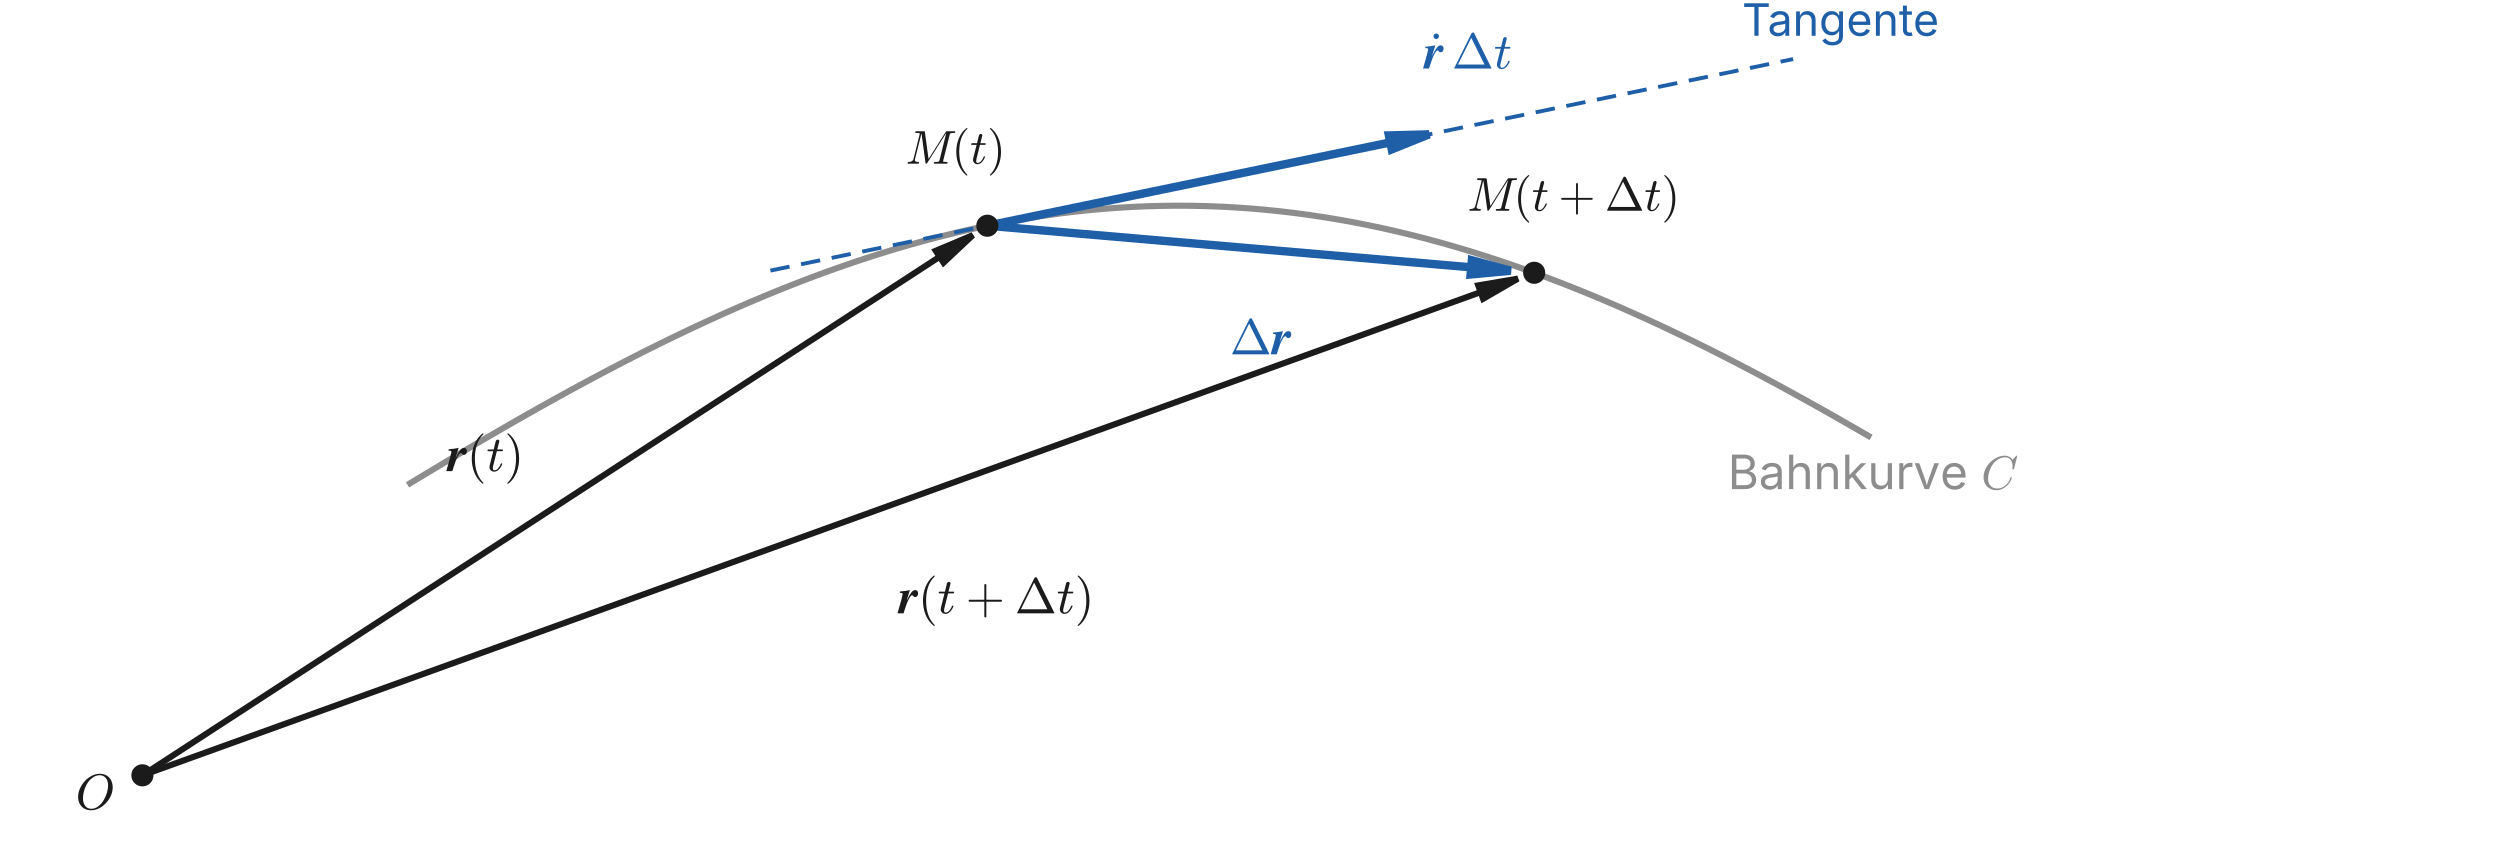
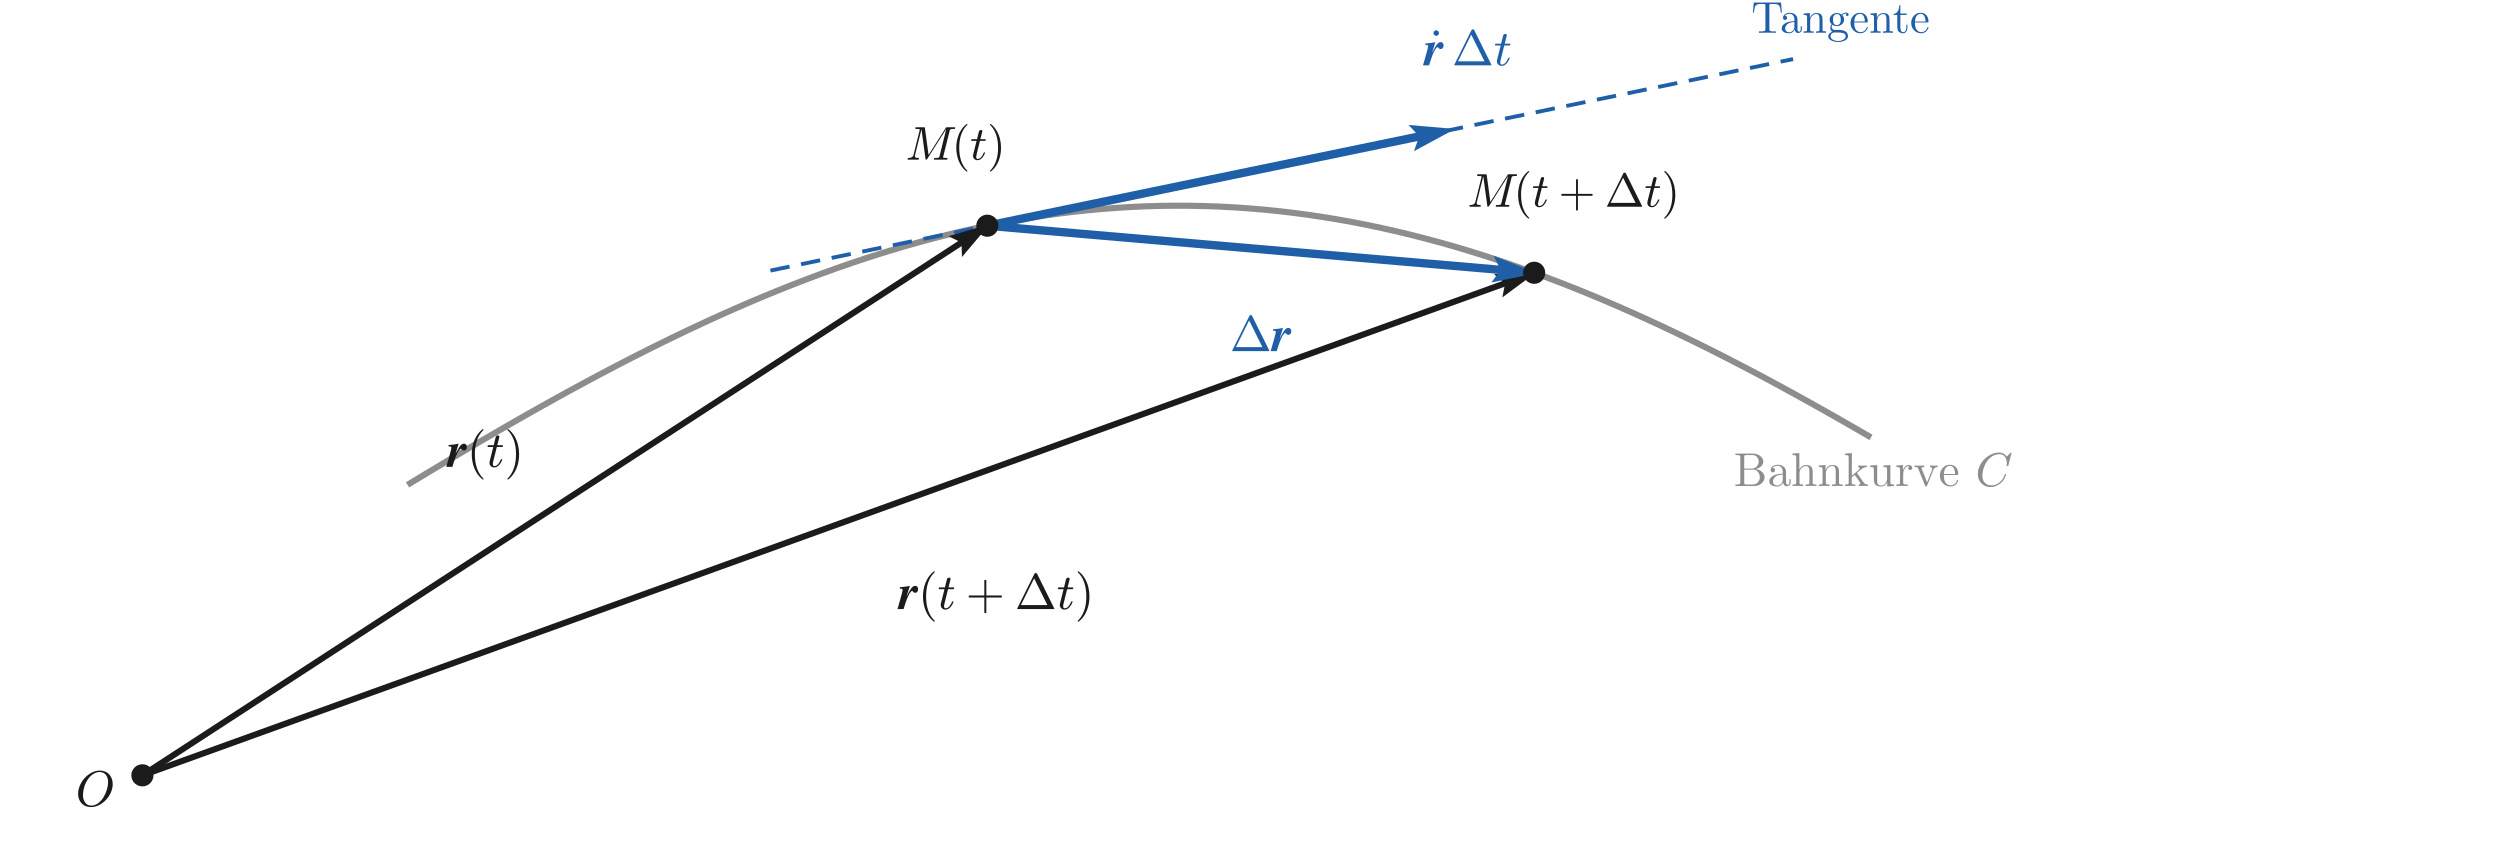
<svg xmlns="http://www.w3.org/2000/svg" xmlns:xlink="http://www.w3.org/1999/xlink" width="447.874pt" height="153.071pt" viewBox="0 0 447.874 153.071" version="1.1">
  <defs>
    <style type="text/css">*{stroke-linejoin: round; stroke-linecap: butt}</style>
  </defs>
  <g id="figure_1">
    <g id="patch_1">
      <path d="M 0 153.071  L 447.874 153.071  L 447.874 0  L 0 0  L 0 153.071  z " style="fill: none" />
    </g>
    <g id="axes_1">
      <g id="line2d_1">
-         <path d="M 73.474 86.579  L 76.113 84.984  L 78.752 83.4  L 81.39 81.826  L 84.029 80.264  L 86.668 78.715  L 89.307 77.18  L 91.946 75.661  L 94.584 74.157  L 97.223 72.671  L 99.862 71.202  L 102.501 69.753  L 105.14 68.325  L 107.778 66.917  L 110.417 65.531  L 113.056 64.169  L 115.695 62.83  L 118.334 61.517  L 120.972 60.229  L 123.611 58.968  L 126.25 57.735  L 128.889 56.53  L 131.528 55.355  L 134.166 54.209  L 136.805 53.094  L 139.444 52.011  L 142.083 50.96  L 144.722 49.943  L 147.36 48.959  L 149.999 48.009  L 152.638 47.095  L 155.277 46.216  L 157.916 45.374  L 160.554 44.568  L 163.193 43.8  L 165.832 43.07  L 168.471 42.379  L 171.11 41.726  L 173.748 41.113  L 176.387 40.54  L 179.026 40.007  L 181.665 39.514  L 184.304 39.063  L 186.942 38.652  L 189.581 38.283  L 192.22 37.956  L 194.859 37.671  L 197.497 37.428  L 200.136 37.228  L 202.775 37.07  L 205.414 36.954  L 208.053 36.881  L 210.691 36.851  L 213.33 36.864  L 215.969 36.919  L 218.608 37.017  L 221.247 37.158  L 223.885 37.341  L 226.524 37.567  L 229.163 37.835  L 231.802 38.145  L 234.441 38.497  L 237.079 38.89  L 239.718 39.325  L 242.357 39.801  L 244.996 40.318  L 247.635 40.874  L 250.273 41.471  L 252.912 42.108  L 255.551 42.784  L 258.19 43.498  L 260.829 44.251  L 263.467 45.041  L 266.106 45.868  L 268.745 46.732  L 271.384 47.632  L 274.023 48.567  L 276.661 49.537  L 279.3 50.541  L 281.939 51.578  L 284.578 52.648  L 287.217 53.75  L 289.855 54.883  L 292.494 56.047  L 295.133 57.24  L 297.772 58.462  L 300.411 59.712  L 303.049 60.988  L 305.688 62.291  L 308.327 63.62  L 310.966 64.973  L 313.605 66.349  L 316.243 67.747  L 318.882 69.168  L 321.521 70.609  L 324.16 72.069  L 326.799 73.548  L 329.437 75.045  L 332.076 76.558  L 334.715 78.087  " clip-path="url(#p96044485f3)" style="fill: none; stroke: #8d8d8d; stroke-width: 1.1; stroke-linecap: square" />
+         <path d="M 73.474 86.579  L 76.113 84.984  L 78.752 83.4  L 81.39 81.826  L 84.029 80.264  L 86.668 78.715  L 89.307 77.18  L 91.946 75.661  L 94.584 74.157  L 97.223 72.671  L 99.862 71.202  L 102.501 69.753  L 105.14 68.325  L 107.778 66.917  L 110.417 65.531  L 113.056 64.169  L 115.695 62.83  L 118.334 61.517  L 120.972 60.229  L 123.611 58.968  L 126.25 57.735  L 128.889 56.53  L 131.528 55.355  L 134.166 54.209  L 136.805 53.094  L 139.444 52.011  L 142.083 50.96  L 144.722 49.943  L 147.36 48.959  L 149.999 48.009  L 152.638 47.095  L 155.277 46.216  L 157.916 45.374  L 160.554 44.568  L 163.193 43.8  L 165.832 43.07  L 168.471 42.379  L 171.11 41.726  L 173.748 41.113  L 176.387 40.54  L 179.026 40.007  L 181.665 39.514  L 184.304 39.063  L 186.942 38.652  L 189.581 38.283  L 192.22 37.956  L 194.859 37.671  L 197.497 37.428  L 200.136 37.228  L 202.775 37.07  L 205.414 36.954  L 208.053 36.881  L 210.691 36.851  L 213.33 36.864  L 215.969 36.919  L 218.608 37.017  L 221.247 37.158  L 223.885 37.341  L 226.524 37.567  L 229.163 37.835  L 231.802 38.145  L 234.441 38.497  L 237.079 38.89  L 239.718 39.325  L 242.357 39.801  L 244.996 40.318  L 247.635 40.874  L 250.273 41.471  L 252.912 42.108  L 255.551 42.784  L 258.19 43.498  L 260.829 44.251  L 263.467 45.041  L 266.106 45.868  L 268.745 46.732  L 271.384 47.632  L 274.023 48.567  L 276.661 49.537  L 279.3 50.541  L 281.939 51.578  L 284.578 52.648  L 287.217 53.75  L 289.855 54.883  L 292.494 56.047  L 295.133 57.24  L 297.772 58.462  L 300.411 59.712  L 303.049 60.988  L 305.688 62.291  L 308.327 63.62  L 310.966 64.973  L 313.605 66.349  L 316.243 67.747  L 318.882 69.168  L 321.521 70.609  L 324.16 72.069  L 326.799 73.548  L 329.437 75.045  L 332.076 76.558  L 334.715 78.087  " clip-path="url(#pd1ea31a5ab)" style="fill: none; stroke: #8d8d8d; stroke-width: 1.1; stroke-linecap: square" />
      </g>
      <g id="line2d_2">
-         <path d="M 138.019 48.474  L 321.229 10.585  " clip-path="url(#p96044485f3)" style="fill: none; stroke-dasharray: 3.5,2.1; stroke-dashoffset: 0; stroke: #1f5fa8; stroke-width: 0.7" />
+         <path d="M 138.019 48.474  L 321.229 10.585  " clip-path="url(#pd1ea31a5ab)" style="fill: none; stroke-dasharray: 3.5,2.1; stroke-dashoffset: 0; stroke: #1f5fa8; stroke-width: 0.7" />
+       </g>
+       <g id="line2d_3">
+         <path d="M 25.512 138.898  L 172.5 43.287  " clip-path="url(#pd1ea31a5ab)" style="fill: none; stroke: #1b1b1b; stroke-width: 1.1" />
+       </g>
+       <g id="line2d_4">
+         <path d="M 25.512 138.898  L 269.931 50.642  " clip-path="url(#pd1ea31a5ab)" style="fill: none; stroke: #1b1b1b; stroke-width: 1.1" />
+       </g>
+       <g id="line2d_5">
+         <path d="M 176.882 40.437  L 254.552 24.374  " clip-path="url(#pd1ea31a5ab)" style="fill: none; stroke: #1f5fa8; stroke-width: 1.5" />
+       </g>
+       <g id="line2d_6">
+         <path d="M 176.882 40.437  L 269.142 48.376  " clip-path="url(#pd1ea31a5ab)" style="fill: none; stroke: #1f5fa8; stroke-width: 1.5" />
      </g>
      <g id="patch_2">
-         <path d="M 25.512 138.898  Q 101.197 89.667 174.279 42.13  " clip-path="url(#p96044485f3)" style="fill: none; stroke: #1b1b1b; stroke-width: 1.1; stroke-linejoin: miter" />
-         <path d="M 167.643 44.925  L 174.279 42.13  L 169.034 47.063  z " clip-path="url(#p96044485f3)" style="fill: #1b1b1b; stroke: #1b1b1b; stroke-width: 1.1; stroke-linejoin: miter" />
+         <path d="M 176.882 40.437  L 170.336 42.356  L 172.391 43.358  L 172.474 45.643  z " clip-path="url(#pd1ea31a5ab)" style="fill: #1b1b1b; stroke: #1b1b1b; stroke-width: 0.3; stroke-linejoin: miter" />
      </g>
      <g id="patch_3">
-         <path d="M 25.512 138.898  Q 150.18 93.882 271.927 49.921  " clip-path="url(#p96044485f3)" style="fill: none; stroke: #1b1b1b; stroke-width: 1.1; stroke-linejoin: miter" />
-         <path d="M 264.828 51.128  L 271.927 49.921  L 265.695 53.527  z " clip-path="url(#p96044485f3)" style="fill: #1b1b1b; stroke: #1b1b1b; stroke-width: 1.1; stroke-linejoin: miter" />
+         <path d="M 274.847 48.866  L 268.036 49.242  L 269.808 50.686  L 269.367 52.929  z " clip-path="url(#pd1ea31a5ab)" style="fill: #1b1b1b; stroke: #1b1b1b; stroke-width: 0.3; stroke-linejoin: miter" />
      </g>
      <g id="patch_4">
-         <path d="M 176.882 40.437  Q 218.52 31.826 256.013 24.072  " clip-path="url(#p96044485f3)" style="fill: none; stroke: #1f5fa8; stroke-width: 1.5; stroke-linejoin: miter" />
-         <path d="M 248.815 24.258  L 256.013 24.072  L 249.332 26.756  z " clip-path="url(#p96044485f3)" style="fill: #1f5fa8; stroke: #1f5fa8; stroke-width: 1.5; stroke-linejoin: miter" />
+         <path d="M 260.159 23.214  L 252.715 22.561  L 254.412 24.403  L 253.585 26.767  z " clip-path="url(#pd1ea31a5ab)" style="fill: #1f5fa8; stroke: #1f5fa8; stroke-width: 0.3; stroke-linejoin: miter" />
      </g>
      <g id="patch_5">
-         <path d="M 176.882 40.437  Q 225.865 44.652 270.629 48.504  " clip-path="url(#p96044485f3)" style="fill: none; stroke: #1f5fa8; stroke-width: 1.5; stroke-linejoin: miter" />
-         <path d="M 263.678 46.625  L 270.629 48.504  L 263.459 49.167  z " clip-path="url(#p96044485f3)" style="fill: #1f5fa8; stroke: #1f5fa8; stroke-width: 1.5; stroke-linejoin: miter" />
+         <path d="M 274.847 48.866  L 267.9 46.114  L 269 48.363  L 267.532 50.392  z " clip-path="url(#pd1ea31a5ab)" style="fill: #1f5fa8; stroke: #1f5fa8; stroke-width: 0.3; stroke-linejoin: miter" />
      </g>
      <g id="patch_6">
-         <path d="M 25.512 140.882  C 26.038 140.882 26.543 140.673 26.915 140.301  C 27.287 139.929 27.496 139.424 27.496 138.898  C 27.496 138.371 27.287 137.867 26.915 137.495  C 26.543 137.122 26.038 136.913 25.512 136.913  C 24.986 136.913 24.481 137.122 24.109 137.495  C 23.737 137.867 23.528 138.371 23.528 138.898  C 23.528 139.424 23.737 139.929 24.109 140.301  C 24.481 140.673 24.986 140.882 25.512 140.882  z " clip-path="url(#p96044485f3)" style="fill: #1b1b1b" />
+         <path d="M 25.512 140.882  C 26.038 140.882 26.543 140.673 26.915 140.301  C 27.287 139.929 27.496 139.424 27.496 138.898  C 27.496 138.371 27.287 137.867 26.915 137.495  C 26.543 137.122 26.038 136.913 25.512 136.913  C 24.986 136.913 24.481 137.122 24.109 137.495  C 23.737 137.867 23.528 138.371 23.528 138.898  C 23.528 139.424 23.737 139.929 24.109 140.301  C 24.481 140.673 24.986 140.882 25.512 140.882  z " clip-path="url(#pd1ea31a5ab)" style="fill: #1b1b1b" />
      </g>
      <g id="patch_7">
-         <path d="M 176.882 42.421  C 177.408 42.421 177.913 42.212 178.285 41.84  C 178.657 41.468 178.866 40.963 178.866 40.437  C 178.866 39.911 178.657 39.406 178.285 39.034  C 177.913 38.662 177.408 38.453 176.882 38.453  C 176.356 38.453 175.851 38.662 175.479 39.034  C 175.107 39.406 174.898 39.911 174.898 40.437  C 174.898 40.963 175.107 41.468 175.479 41.84  C 175.851 42.212 176.356 42.421 176.882 42.421  z " clip-path="url(#p96044485f3)" style="fill: #1b1b1b" />
+         <path d="M 176.882 42.421  C 177.408 42.421 177.913 42.212 178.285 41.84  C 178.657 41.468 178.866 40.963 178.866 40.437  C 178.866 39.911 178.657 39.406 178.285 39.034  C 177.913 38.662 177.408 38.453 176.882 38.453  C 176.356 38.453 175.851 38.662 175.479 39.034  C 175.107 39.406 174.898 39.911 174.898 40.437  C 174.898 40.963 175.107 41.468 175.479 41.84  C 175.851 42.212 176.356 42.421 176.882 42.421  z " clip-path="url(#pd1ea31a5ab)" style="fill: #1b1b1b" />
      </g>
      <g id="patch_8">
-         <path d="M 274.847 50.851  C 275.373 50.851 275.878 50.642 276.25 50.27  C 276.622 49.897 276.831 49.393 276.831 48.866  C 276.831 48.34 276.622 47.836 276.25 47.463  C 275.878 47.091 275.373 46.882 274.847 46.882  C 274.321 46.882 273.816 47.091 273.444 47.463  C 273.072 47.836 272.863 48.34 272.863 48.866  C 272.863 49.393 273.072 49.897 273.444 50.27  C 273.816 50.642 274.321 50.851 274.847 50.851  z " clip-path="url(#p96044485f3)" style="fill: #1b1b1b" />
+         <path d="M 274.847 50.851  C 275.373 50.851 275.878 50.642 276.25 50.27  C 276.622 49.897 276.831 49.393 276.831 48.866  C 276.831 48.34 276.622 47.836 276.25 47.463  C 275.878 47.091 275.373 46.882 274.847 46.882  C 274.321 46.882 273.816 47.091 273.444 47.463  C 273.072 47.836 272.863 48.34 272.863 48.866  C 272.863 49.393 273.072 49.897 273.444 50.27  C 273.816 50.642 274.321 50.851 274.847 50.851  z " clip-path="url(#pd1ea31a5ab)" style="fill: #1b1b1b" />
      </g>
      <g id="text_1">
-         <g style="fill: #1b1b1b" transform="translate(13.54287 145.0062) scale(0.09 -0.09)">
+         <g style="fill: #1b1b1b" transform="translate(13.54287 144.4323) scale(0.09 -0.09)">
          <defs>
            <path id="Cmmi10-35" d="M 1947 -141  Q 1466 -141 1094 79  Q 722 300 520 692  Q 319 1084 319 1563  Q 319 2259 714 2950  Q 1109 3641 1756 4077  Q 2403 4513 3109 4513  Q 3475 4513 3778 4381  Q 4081 4250 4290 4017  Q 4500 3784 4614 3471  Q 4728 3159 4728 2791  Q 4728 2263 4503 1739  Q 4278 1216 3879 786  Q 3481 356 2984 107  Q 2488 -141 1947 -141  z M 1997 50  Q 2463 50 2866 345  Q 3269 641 3553 1108  Q 3838 1575 3989 2089  Q 4141 2603 4141 3047  Q 4141 3394 4022 3683  Q 3903 3972 3656 4148  Q 3409 4325 3066 4325  Q 2728 4325 2409 4162  Q 2091 4000 1831 3731  Q 1566 3459 1359 3057  Q 1153 2656 1047 2214  Q 941 1772 941 1381  Q 941 838 1208 444  Q 1475 50 1997 50  z " transform="scale(0.015625)" />
          </defs>
          <use xlink:href="#Cmmi10-35" transform="translate(0 0.484375)" />
        </g>
      </g>
      <g id="text_2">
-         <g style="fill: #1b1b1b" transform="translate(80.13862 84.39772) scale(0.09 -0.09)">
+         <g style="fill: #1b1b1b" transform="translate(80.13862 83.63834) scale(0.09 -0.09)">
          <defs>
            <path id="STIXGeneral-BoldItalic-55" d="M 1024 1619  L 1030 1619  Q 1414 2394 1641 2675  Q 1869 2957 2125 2957  Q 2291 2957 2390 2841  Q 2490 2726 2490 2534  Q 2490 2336 2384 2201  Q 2278 2067 2118 2067  Q 1978 2067 1878 2188  Q 1779 2310 1728 2310  Q 1581 2310 1312 1824  Q 1082 1408 838 634  L 640 0  L -134 0  Q 518 2208 518 2445  Q 518 2534 444 2569  Q 371 2605 160 2605  L 160 2778  Q 998 2848 1440 2957  L 1024 1619  z " transform="scale(0.015625)" />
            <path id="Cmr10-77" d="M 1984 -1588  Q 1628 -1306 1370 -942  Q 1113 -578 948 -165  Q 784 247 703 697  Q 622 1147 622 1600  Q 622 2059 703 2509  Q 784 2959 951 3375  Q 1119 3791 1378 4153  Q 1638 4516 1984 4788  Q 1984 4800 2016 4800  L 2075 4800  Q 2094 4800 2109 4783  Q 2125 4766 2125 4744  Q 2125 4716 2113 4703  Q 1800 4397 1592 4047  Q 1384 3697 1257 3301  Q 1131 2906 1075 2482  Q 1019 2059 1019 1600  Q 1019 -434 2106 -1491  Q 2125 -1509 2125 -1544  Q 2125 -1559 2108 -1579  Q 2091 -1600 2075 -1600  L 2016 -1600  Q 1984 -1600 1984 -1588  z " transform="scale(0.015625)" />
            <path id="Cmmi10-30" d="M 397 519  Q 397 613 416 697  L 878 2534  L 206 2534  Q 141 2534 141 2619  Q 166 2759 225 2759  L 934 2759  L 1191 3803  Q 1216 3888 1291 3947  Q 1366 4006 1459 4006  Q 1541 4006 1595 3957  Q 1650 3909 1650 3828  Q 1650 3809 1648 3798  Q 1647 3788 1644 3775  L 1388 2759  L 2047 2759  Q 2113 2759 2113 2675  Q 2109 2659 2100 2621  Q 2091 2584 2075 2559  Q 2059 2534 2028 2534  L 1331 2534  L 872 684  Q 825 503 825 372  Q 825 97 1013 97  Q 1294 97 1511 361  Q 1728 625 1844 941  Q 1869 978 1894 978  L 1972 978  Q 1997 978 2012 961  Q 2028 944 2028 922  Q 2028 909 2022 903  Q 1881 516 1612 222  Q 1344 -72 997 -72  Q 744 -72 570 93  Q 397 259 397 519  z " transform="scale(0.015625)" />
            <path id="Cmr10-44" d="M 416 -1600  Q 359 -1600 359 -1544  Q 359 -1516 372 -1503  Q 1466 -434 1466 1600  Q 1466 3634 384 4691  Q 359 4706 359 4744  Q 359 4766 376 4783  Q 394 4800 416 4800  L 475 4800  Q 494 4800 506 4788  Q 966 4425 1272 3906  Q 1578 3388 1720 2800  Q 1863 2213 1863 1600  Q 1863 1147 1786 708  Q 1709 269 1542 -157  Q 1375 -584 1119 -945  Q 863 -1306 506 -1588  Q 494 -1600 475 -1600  L 416 -1600  z " transform="scale(0.015625)" />
          </defs>
          <use xlink:href="#STIXGeneral-BoldItalic-55" />
          <use xlink:href="#Cmr10-77" transform="translate(38.89996 0)" />
          <use xlink:href="#Cmmi10-30" transform="translate(77.71832 0)" />
          <use xlink:href="#Cmr10-44" transform="translate(113.8023 0)" />
        </g>
      </g>
      <g id="text_3">
-         <g style="fill: #1b1b1b" transform="translate(160.976 109.8723) scale(0.09 -0.09)">
+         <g style="fill: #1b1b1b" transform="translate(160.976 109.113) scale(0.09 -0.09)">
          <defs>
            <path id="Cmr10-4c" d="M 481 1472  Q 428 1472 393 1512  Q 359 1553 359 1600  Q 359 1647 393 1687  Q 428 1728 481 1728  L 2363 1728  L 2363 3616  Q 2363 3666 2400 3698  Q 2438 3731 2491 3731  Q 2538 3731 2578 3698  Q 2619 3666 2619 3616  L 2619 1728  L 4500 1728  Q 4547 1728 4581 1687  Q 4616 1647 4616 1600  Q 4616 1553 4581 1512  Q 4547 1472 4500 1472  L 2619 1472  L 2619 -416  Q 2619 -466 2578 -498  Q 2538 -531 2491 -531  Q 2438 -531 2400 -498  Q 2363 -466 2363 -416  L 2363 1472  L 481 1472  z " transform="scale(0.015625)" />
            <path id="Cmr10-6" d="M 347 0  Q 294 0 294 50  Q 297 56 298 59  Q 300 63 300 72  L 2503 4513  Q 2531 4581 2619 4581  L 2706 4581  Q 2794 4581 2822 4513  L 5025 72  Q 5028 66 5029 61  Q 5031 56 5031 50  Q 5031 0 4978 0  L 347 0  z M 769 513  L 4141 513  L 2456 3909  L 769 513  z " transform="scale(0.015625)" />
          </defs>
          <use xlink:href="#STIXGeneral-BoldItalic-55" />
          <use xlink:href="#Cmr10-77" transform="translate(38.89996 0)" />
          <use xlink:href="#Cmmi10-30" transform="translate(77.71832 0)" />
          <use xlink:href="#Cmr10-4c" transform="translate(133.8024 0)" />
          <use xlink:href="#Cmr10-6" transform="translate(231.488 0)" />
          <use xlink:href="#Cmmi10-30" transform="translate(314.7887 0)" />
          <use xlink:href="#Cmr10-44" transform="translate(350.8727 0)" />
        </g>
      </g>
      <g id="text_4">
-         <g style="fill: #1f5fa8" transform="translate(255.1187 12.31511) scale(0.09 -0.09)">
+         <g style="fill: #1f5fa8" transform="translate(255.1187 11.74118) scale(0.09 -0.09)">
          <defs>
            <path id="Cmr10-1a" d="M 538 3928  Q 538 4069 644 4175  Q 750 4281 891 4281  Q 978 4281 1062 4234  Q 1147 4188 1194 4103  Q 1241 4019 1241 3928  Q 1241 3791 1137 3684  Q 1034 3578 891 3578  Q 750 3578 644 3684  Q 538 3791 538 3928  z " transform="scale(0.015625)" />
          </defs>
          <use xlink:href="#Cmr10-1a" transform="translate(10.31874 3.21875)" />
          <use xlink:href="#STIXGeneral-BoldItalic-55" transform="translate(0 0.421875)" />
          <use xlink:href="#Cmr10-6" transform="translate(55.56701 0.421875)" />
          <use xlink:href="#Cmmi10-30" transform="translate(138.8678 0.421875)" />
        </g>
      </g>
      <g id="text_5">
-         <g style="fill: #1f5fa8" transform="translate(220.3296 63.51618) scale(0.09 -0.09)">
+         <g style="fill: #1f5fa8" transform="translate(220.3296 62.94225) scale(0.09 -0.09)">
          <use xlink:href="#Cmr10-6" transform="translate(0 0.421875)" />
          <use xlink:href="#STIXGeneral-BoldItalic-55" transform="translate(83.30078 0.421875)" />
        </g>
      </g>
      <g id="text_6">
-         <g style="fill: #1b1b1b" transform="translate(162.2451 29.31838) scale(0.085 -0.085)">
+         <g style="fill: #1b1b1b" transform="translate(162.2451 28.60119) scale(0.085 -0.085)">
          <defs>
            <path id="Cmmi10-2d" d="M 325 0  Q 263 0 263 84  Q 266 100 275 137  Q 284 175 300 200  Q 316 225 347 225  Q 956 225 1056 616  L 1888 3956  Q 1900 4019 1900 4044  Q 1900 4113 1825 4122  Q 1703 4147 1363 4147  Q 1300 4147 1300 4231  Q 1303 4247 1312 4286  Q 1322 4325 1339 4348  Q 1356 4372 1381 4372  L 2509 4372  Q 2581 4372 2591 4300  L 3091 634  L 5422 4300  Q 5466 4372 5544 4372  L 6631 4372  Q 6694 4372 6694 4288  Q 6691 4272 6681 4233  Q 6672 4194 6655 4170  Q 6638 4147 6613 4147  Q 6222 4147 6069 4103  Q 5984 4075 5947 3928  L 5069 416  Q 5056 353 5056 325  Q 5056 300 5064 283  Q 5072 266 5086 261  Q 5100 256 5131 250  Q 5253 225 5594 225  Q 5656 225 5656 141  Q 5634 50 5621 25  Q 5609 0 5550 0  L 3878 0  Q 3816 0 3816 84  Q 3819 100 3828 139  Q 3838 178 3855 201  Q 3872 225 3897 225  Q 4288 225 4441 269  Q 4525 297 4563 441  L 5484 4147  L 2900 72  Q 2863 0 2772 0  Q 2691 0 2681 72  L 2138 4097  L 1259 588  Q 1253 572 1250 548  Q 1247 525 1241 494  Q 1241 328 1386 276  Q 1531 225 1741 225  Q 1806 225 1806 141  Q 1784 56 1770 28  Q 1756 0 1697 0  L 325 0  z " transform="scale(0.015625)" />
          </defs>
          <use xlink:href="#Cmmi10-2d" />
          <use xlink:href="#Cmr10-77" transform="translate(97.02148 0)" />
          <use xlink:href="#Cmmi10-30" transform="translate(135.8398 0)" />
          <use xlink:href="#Cmr10-44" transform="translate(171.9238 0)" />
        </g>
      </g>
      <g id="text_7">
-         <g style="fill: #1b1b1b" transform="translate(262.8939 37.74794) scale(0.085 -0.085)">
+         <g style="fill: #1b1b1b" transform="translate(262.8939 37.03075) scale(0.085 -0.085)">
          <use xlink:href="#Cmmi10-2d" />
          <use xlink:href="#Cmr10-77" transform="translate(97.02148 0)" />
          <use xlink:href="#Cmmi10-30" transform="translate(135.8398 0)" />
          <use xlink:href="#Cmr10-4c" transform="translate(191.9239 0)" />
          <use xlink:href="#Cmr10-6" transform="translate(289.6095 0)" />
          <use xlink:href="#Cmmi10-30" transform="translate(372.9103 0)" />
          <use xlink:href="#Cmr10-44" transform="translate(408.9943 0)" />
        </g>
      </g>
      <g id="text_8">
-         <g style="fill: #8d8d8d" transform="translate(309.5269 87.64752) scale(0.085 -0.085)">
+         <g style="fill: #8d8d8d" transform="translate(310.5894 87.10548) scale(0.085 -0.085)">
          <defs>
-             <path id="Inter-Regular-41" d="M 563 0  L 2266 0  C 3363 0 3825 538 3825 1241  C 3825 1972 3316 2372 2881 2400  L 2881 2444  C 3288 2553 3644 2825 3644 3422  C 3644 4103 3184 4656 2213 4656  L 563 4656  L 563 0  z M 1156 525  L 1156 2113  L 2281 2113  C 2878 2113 3253 1713 3253 1247  C 3253 844 2975 525 2250 525  L 1156 525  z M 1156 2613  L 1156 4131  L 2200 4131  C 2803 4131 3075 3813 3075 3409  C 3075 2928 2681 2613 2181 2613  L 1156 2613  z " transform="scale(0.015625)" />
-             <path id="Inter-Regular-1fc" d="M 1472 -81  C 2063 -81 2391 228 2509 475  L 2547 475  L 2547 0  L 3100 0  L 3100 2303  C 3100 3394 2259 3538 1791 3538  C 1250 3538 650 3344 381 2709  L 922 2531  C 1031 2775 1303 3044 1806 3044  C 2291 3044 2538 2794 2538 2359  L 2538 2341  C 2538 2081 2263 2100 1641 2022  C 994 1941 281 1794 281 994  C 281 306 809 -81 1472 -81  z M 1569 416  C 1150 416 847 603 847 966  C 847 1363 1206 1494 1616 1547  C 1831 1575 2444 1638 2538 1747  L 2538 1263  C 2538 834 2191 416 1569 416  z " transform="scale(0.015625)" />
-             <path id="Inter-Regular-29f" d="M 1056 2094  C 1056 2691 1434 3031 1938 3031  C 2425 3031 2725 2709 2725 2172  L 2725 0  L 3291 0  L 3291 2219  C 3291 3103 2813 3538 2106 3538  C 1650 3538 1284 3353 1056 2888  L 1056 4656  L 494 4656  L 494 0  L 1056 0  L 1056 2094  z " transform="scale(0.015625)" />
-             <path id="Inter-Regular-307" d="M 1056 2094  C 1056 2691 1434 3031 1938 3031  C 2425 3031 2725 2709 2725 2172  L 2725 0  L 3288 0  L 3288 2219  C 3288 3103 2813 3538 2106 3538  C 1638 3538 1263 3341 1038 2847  L 1034 3494  L 494 3494  L 494 0  L 1056 0  L 1056 2094  z " transform="scale(0.015625)" />
-             <path id="Inter-Regular-2d9" d="M 494 0  L 1056 0  L 1056 1288  L 1425 1634  L 2703 0  L 3425 0  L 1853 1994  L 3316 3494  L 2619 3494  L 1125 1953  L 1056 1953  L 1056 4656  L 494 4656  L 494 0  z " transform="scale(0.015625)" />
-             <path id="Inter-Regular-395" d="M 1678 -44  C 2138 -44 2519 144 2747 653  L 2747 0  L 3291 0  L 3291 3494  L 2725 3494  L 2725 1400  C 2725 803 2347 463 1847 463  C 1359 463 1056 784 1056 1322  L 1056 3494  L 494 3494  L 494 1275  C 494 391 972 -44 1678 -44  z " transform="scale(0.015625)" />
-             <path id="Inter-Regular-356" d="M 494 0  L 1056 0  L 1056 2188  C 1056 2659 1425 3000 1928 3000  C 2078 3000 2231 2975 2266 2969  L 2266 3534  C 2200 3538 2063 3544 1981 3544  C 1566 3544 1203 3309 1075 2956  L 1038 2956  L 1038 3494  L 494 3494  L 494 0  z " transform="scale(0.015625)" />
-             <path id="Inter-Regular-3d6" d="M 1503 0  L 2094 0  L 3428 3494  L 2813 3494  L 2069 1422  C 1959 1119 1878 813 1800 522  C 1719 813 1638 1119 1528 1422  L 784 3494  L 169 3494  L 1503 0  z " transform="scale(0.015625)" />
-             <path id="Inter-Regular-267" d="M 1963 -75  C 2678 -75 3200 284 3363 813  L 2819 963  C 2688 606 2378 425 1966 425  C 1347 425 922 825 894 1556  L 3419 1556  L 3419 1791  C 3419 3081 2638 3538 1897 3538  C 944 3538 325 2791 325 1719  C 325 644 950 -75 1963 -75  z M 897 2031  C 931 2566 1297 3038 1897 3038  C 2472 3038 2794 2625 2847 2031  L 897 2031  z " transform="scale(0.015625)" />
-             <path id="Inter-Regular-6eb" transform="scale(0.015625)" />
+             <path id="CMUSerif-Roman-25" d="M 230 0  L 230 198  L 384 198  Q 730 198 810 256  Q 890 314 890 499  L 890 3872  Q 890 4058 810 4115  Q 730 4173 384 4173  L 230 4173  L 230 4371  L 2573 4371  Q 3181 4371 3587 4044  Q 3994 3718 3994 3290  Q 3994 2938 3696 2656  Q 3398 2374 2931 2285  Q 3462 2227 3814 1907  Q 4166 1587 4166 1171  Q 4166 704 3763 352  Q 3360 0 2739 0  L 230 0  z M 1421 454  Q 1421 288 1469 243  Q 1517 198 1734 198  L 2534 198  Q 2995 198 3260 499  Q 3526 800 3526 1177  Q 3526 1555 3292 1878  Q 3059 2202 2624 2202  L 1421 2202  L 1421 454  z M 1421 2342  L 2349 2342  Q 2842 2342 3107 2640  Q 3373 2938 3373 3290  Q 3373 3603 3161 3888  Q 2950 4173 2528 4173  L 1734 4173  Q 1517 4173 1469 4128  Q 1421 4083 1421 3917  L 1421 2342  z " transform="scale(0.015625)" />
+             <path id="CMUSerif-Roman-44" d="M 269 608  Q 269 1152 909 1440  Q 1293 1626 2086 1670  L 2086 1907  Q 2086 2304 1878 2515  Q 1670 2726 1408 2726  Q 941 2726 717 2432  Q 909 2426 976 2330  Q 1043 2234 1043 2138  Q 1043 2010 963 1926  Q 883 1843 749 1843  Q 621 1843 537 1923  Q 454 2003 454 2144  Q 454 2458 736 2662  Q 1018 2867 1421 2867  Q 1946 2867 2298 2515  Q 2406 2406 2460 2265  Q 2515 2125 2521 2032  Q 2528 1939 2528 1760  L 2528 480  Q 2528 442 2541 381  Q 2554 320 2611 240  Q 2669 160 2765 160  Q 2995 160 2995 570  L 2995 928  L 3155 928  L 3155 570  Q 3155 230 2976 96  Q 2797 -38 2630 -38  Q 2419 -38 2284 118  Q 2150 275 2131 486  Q 2035 243 1814 86  Q 1594 -70 1293 -70  Q 1062 -70 844 -12  Q 627 45 448 205  Q 269 365 269 608  z M 762 614  Q 762 378 931 224  Q 1101 70 1338 70  Q 1606 70 1846 278  Q 2086 486 2086 896  L 2086 1536  Q 1376 1510 1069 1228  Q 762 947 762 614  z " transform="scale(0.015625)" />
+             <path id="CMUSerif-Roman-4b" d="M 205 0  L 205 198  Q 544 198 624 240  Q 704 282 704 486  L 704 3814  Q 704 4051 621 4112  Q 538 4173 205 4173  L 205 4371  L 1126 4442  L 1126 2214  L 1133 2214  Q 1235 2445 1465 2637  Q 1696 2829 2054 2829  Q 2534 2829 2726 2592  Q 2867 2432 2896 2253  Q 2925 2074 2925 1613  L 2925 390  Q 2931 256 3033 227  Q 3136 198 3424 198  L 3424 0  Q 2771 19 2707 19  Q 2656 19 1984 0  L 1984 198  Q 2323 198 2403 240  Q 2483 282 2483 486  L 2483 1978  Q 2483 2304 2384 2496  Q 2285 2688 2010 2688  Q 1677 2688 1411 2409  Q 1146 2131 1146 1664  L 1146 486  Q 1146 282 1226 240  Q 1306 198 1645 198  L 1645 0  Q 992 19 928 19  Q 877 19 205 0  z " transform="scale(0.015625)" />
+             <path id="CMUSerif-Roman-51" d="M 205 0  L 205 198  Q 544 198 624 240  Q 704 282 704 486  L 704 2202  Q 704 2438 621 2499  Q 538 2560 205 2560  L 205 2758  L 1107 2829  L 1107 2157  Q 1408 2829 2054 2829  Q 2534 2829 2726 2592  Q 2867 2432 2896 2253  Q 2925 2074 2925 1613  L 2925 390  Q 2931 256 3033 227  Q 3136 198 3424 198  L 3424 0  Q 2771 19 2707 19  Q 2656 19 1984 0  L 1984 198  Q 2323 198 2403 240  Q 2483 282 2483 486  L 2483 1978  Q 2483 2304 2384 2496  Q 2285 2688 2010 2688  Q 1677 2688 1411 2409  Q 1146 2131 1146 1664  L 1146 486  Q 1146 282 1226 240  Q 1306 198 1645 198  L 1645 0  Q 992 19 928 19  Q 877 19 205 0  z " transform="scale(0.015625)" />
+             <path id="CMUSerif-Roman-4e" d="M 179 0  L 179 198  Q 518 198 598 240  Q 678 282 678 486  L 678 3814  Q 678 4051 595 4112  Q 512 4173 179 4173  L 179 4371  L 1101 4442  L 1101 1370  L 2003 2150  Q 2144 2272 2144 2400  Q 2144 2547 1958 2560  L 1958 2758  Q 2227 2739 2675 2739  Q 2938 2739 3123 2758  L 3123 2560  Q 2720 2541 2317 2214  Q 2227 2144 2012 1958  Q 1798 1773 1798 1754  Q 1798 1747 1804 1731  Q 1811 1715 1824 1702  Q 1837 1690 1837 1683  L 2650 538  Q 2816 307 2937 252  Q 3059 198 3270 198  L 3270 0  Q 2995 19 2714 19  Q 2560 19 2022 0  L 2022 198  Q 2253 198 2253 346  Q 2253 448 1734 1165  Q 1696 1216 1613 1325  Q 1536 1440 1491 1498  L 1082 1146  L 1082 486  Q 1082 282 1162 240  Q 1242 198 1581 198  L 1581 0  Q 1197 19 877 19  Q 813 19 179 0  z " transform="scale(0.015625)" />
+             <path id="CMUSerif-Roman-58" d="M 205 2560  L 205 2758  L 1146 2829  L 1146 704  Q 1146 550 1158 460  Q 1171 371 1222 268  Q 1274 166 1395 118  Q 1517 70 1709 70  Q 2054 70 2268 355  Q 2483 640 2483 1062  L 2483 2202  Q 2483 2438 2400 2499  Q 2317 2560 1984 2560  L 1984 2758  L 2925 2829  L 2925 557  Q 2925 320 3008 259  Q 3091 198 3424 198  L 3424 0  L 2502 -70  L 2502 506  Q 2234 -70 1677 -70  Q 1395 -70 1203 0  Q 1011 70 915 160  Q 819 250 768 422  Q 717 595 710 700  Q 704 806 704 1011  L 704 1971  Q 704 2406 640 2483  Q 576 2560 205 2560  z " transform="scale(0.015625)" />
+             <path id="CMUSerif-Roman-55" d="M 179 0  L 179 198  Q 518 198 598 240  Q 678 282 678 486  L 678 2202  Q 678 2438 595 2499  Q 512 2560 179 2560  L 179 2758  L 1069 2829  L 1069 2125  Q 1158 2400 1350 2614  Q 1542 2829 1856 2829  Q 2061 2829 2195 2713  Q 2330 2598 2330 2438  Q 2330 2298 2243 2227  Q 2157 2157 2054 2157  Q 1939 2157 1859 2230  Q 1779 2304 1779 2432  Q 1779 2509 1814 2569  Q 1850 2630 1878 2652  Q 1907 2675 1926 2682  Q 1914 2688 1856 2688  Q 1504 2688 1302 2336  Q 1101 1984 1101 1485  L 1101 499  Q 1101 314 1177 256  Q 1254 198 1587 198  L 1722 198  L 1722 0  Q 1466 19 909 19  Q 832 19 710 16  Q 589 13 429 6  Q 269 0 179 0  z " transform="scale(0.015625)" />
+             <path id="CMUSerif-Roman-59" d="M 122 2560  L 122 2758  Q 410 2739 742 2739  Q 864 2739 1440 2758  L 1440 2560  Q 1075 2560 1075 2394  Q 1075 2368 1114 2285  L 1830 499  L 2483 2131  Q 2522 2240 2522 2285  Q 2522 2394 2448 2474  Q 2374 2554 2214 2560  L 2214 2758  Q 2541 2739 2771 2739  Q 3034 2739 3251 2758  L 3251 2560  Q 3059 2560 2924 2473  Q 2790 2387 2748 2313  Q 2707 2240 2662 2131  L 1824 51  Q 1773 -70 1690 -70  Q 1632 -70 1609 -48  Q 1587 -26 1555 51  L 634 2323  Q 570 2483 490 2521  Q 410 2560 122 2560  z " transform="scale(0.015625)" />
+             <path id="CMUSerif-Roman-48" d="M 179 1408  Q 179 2010 566 2438  Q 954 2867 1510 2867  Q 2074 2867 2365 2502  Q 2656 2138 2656 1613  Q 2656 1517 2630 1497  Q 2605 1478 2496 1478  L 710 1478  Q 710 826 902 518  Q 1171 90 1626 90  Q 1690 90 1763 102  Q 1837 115 1990 169  Q 2144 224 2278 371  Q 2413 518 2490 749  Q 2509 838 2573 838  Q 2656 838 2656 762  Q 2656 704 2595 579  Q 2534 454 2419 304  Q 2304 154 2080 42  Q 1856 -70 1587 -70  Q 1024 -70 601 355  Q 179 781 179 1408  z M 717 1613  L 2234 1613  Q 2234 1747 2211 1897  Q 2189 2048 2121 2256  Q 2054 2464 1897 2595  Q 1741 2726 1510 2726  Q 1408 2726 1296 2681  Q 1184 2637 1049 2531  Q 915 2426 822 2186  Q 730 1946 717 1613  z " transform="scale(0.015625)" />
+             <path id="CMUSerif-Roman-3" transform="scale(0.015625)" />
            <path id="Cmmi10-67" d="M 934 1381  Q 934 997 1082 705  Q 1231 413 1514 248  Q 1797 84 2181 84  Q 2584 84 2957 290  Q 3331 497 3595 842  Q 3859 1188 3956 1575  Q 3969 1613 4006 1613  L 4084 1613  Q 4109 1613 4125 1595  Q 4141 1578 4141 1556  Q 4141 1550 4134 1538  Q 4025 1094 3711 705  Q 3397 316 2959 87  Q 2522 -141 2059 -141  Q 1559 -141 1162 84  Q 766 309 545 709  Q 325 1109 325 1613  Q 325 2150 565 2676  Q 806 3203 1212 3614  Q 1619 4025 2139 4269  Q 2659 4513 3194 4513  Q 3406 4513 3600 4448  Q 3794 4384 3959 4253  Q 4125 4122 4231 3950  L 4738 4500  Q 4738 4513 4769 4513  L 4806 4513  Q 4831 4513 4847 4491  Q 4863 4469 4863 4447  L 4428 2719  Q 4428 2675 4378 2675  L 4263 2675  Q 4213 2675 4213 2747  Q 4238 2888 4238 3084  Q 4238 3397 4131 3673  Q 4025 3950 3801 4119  Q 3578 4288 3256 4288  Q 2734 4288 2300 4025  Q 1866 3763 1564 3336  Q 1263 2909 1098 2389  Q 934 1869 934 1381  z " transform="scale(0.015625)" />
          </defs>
-           <use xlink:href="#Inter-Regular-41" transform="translate(0 0.25)" />
-           <use xlink:href="#Inter-Regular-1fc" transform="translate(65.42969 0.25)" />
-           <use xlink:href="#Inter-Regular-29f" transform="translate(121.582 0.25)" />
-           <use xlink:href="#Inter-Regular-307" transform="translate(180.7129 0.25)" />
-           <use xlink:href="#Inter-Regular-2d9" transform="translate(239.7949 0.25)" />
-           <use xlink:href="#Inter-Regular-395" transform="translate(294.6777 0.25)" />
-           <use xlink:href="#Inter-Regular-356" transform="translate(353.8086 0.25)" />
-           <use xlink:href="#Inter-Regular-3d6" transform="translate(391.4551 0.25)" />
-           <use xlink:href="#Inter-Regular-267" transform="translate(447.6562 0.25)" />
-           <use xlink:href="#Inter-Regular-6eb" transform="translate(505.957 0.25)" />
-           <use xlink:href="#Cmmi10-67" transform="translate(534.082 0.25)" />
+           <use xlink:href="#CMUSerif-Roman-25" transform="translate(0 0.484375)" />
+           <use xlink:href="#CMUSerif-Roman-44" transform="translate(70.79993 0.484375)" />
+           <use xlink:href="#CMUSerif-Roman-4b" transform="translate(120.7999 0.484375)" />
+           <use xlink:href="#CMUSerif-Roman-51" transform="translate(176.2998 0.484375)" />
+           <use xlink:href="#CMUSerif-Roman-4e" transform="translate(231.7998 0.484375)" />
+           <use xlink:href="#CMUSerif-Roman-58" transform="translate(284.4997 0.484375)" />
+           <use xlink:href="#CMUSerif-Roman-55" transform="translate(339.9997 0.484375)" />
+           <use xlink:href="#CMUSerif-Roman-59" transform="translate(379.0997 0.484375)" />
+           <use xlink:href="#CMUSerif-Roman-48" transform="translate(431.7996 0.484375)" />
+           <use xlink:href="#CMUSerif-Roman-3" transform="translate(476.1996 0.484375)" />
+           <use xlink:href="#Cmmi10-67" transform="translate(509.4995 0.484375)" />
        </g>
      </g>
      <g id="text_9">
-         <g style="fill: #1f5fa8" transform="translate(312.0847 6.408113) scale(0.08 -0.08)">
+         <g style="fill: #1f5fa8" transform="translate(313.7441 5.874207) scale(0.08 -0.08)">
          <defs>
-             <path id="Inter-Regular-19c" d="M 306 4131  L 1772 4131  L 1772 0  L 2366 0  L 2366 4131  L 3825 4131  L 3825 4656  L 306 4656  L 306 4131  z " transform="scale(0.015625)" />
-             <path id="Inter-Regular-293" d="M 1909 -1381  C 2759 -1381 3431 -994 3431 -91  L 3431 3494  L 2884 3494  L 2884 2934  L 2831 2934  C 2713 3122 2488 3538 1813 3538  C 941 3538 325 2844 325 1763  C 325 666 963 56 1800 56  C 2475 56 2697 441 2816 641  L 2869 641  L 2869 -59  C 2869 -634 2466 -891 1909 -891  C 1294 -891 1075 -578 928 -375  L 472 -669  C 688 -1053 1134 -1381 1909 -1381  z M 1894 556  C 1238 556 897 1056 897 1775  C 897 2472 1228 3034 1894 3034  C 2538 3034 2875 2516 2875 1775  C 2875 1013 2528 556 1894 556  z " transform="scale(0.015625)" />
-             <path id="Inter-Regular-37b" d="M 1869 3494  L 1150 3494  L 1150 4325  L 588 4325  L 588 3494  L 63 3494  L 63 3013  L 588 3013  L 588 863  C 588 291 944 -44 1547 -44  C 1691 -44 1850 -22 1966 19  L 1850 494  C 1756 475 1634 456 1563 456  C 1266 456 1150 594 1150 906  L 1150 3013  L 1869 3013  L 1869 3494  z " transform="scale(0.015625)" />
+             <path id="CMUSerif-Roman-37" d="M 230 2893  L 352 4333  L 4262 4333  L 4384 2893  L 4224 2893  Q 4198 3181 4176 3347  Q 4154 3514 4099 3670  Q 4045 3827 3977 3904  Q 3910 3981 3782 4041  Q 3654 4102 3488 4118  Q 3322 4134 3072 4134  Q 2778 4134 2707 4122  Q 2630 4102 2611 4048  Q 2592 3994 2592 3878  L 2592 506  Q 2592 378 2617 326  Q 2643 275 2790 236  Q 2938 198 3264 198  L 3520 198  L 3520 0  Q 3258 19 2304 19  Q 1357 19 1094 0  L 1094 198  L 1350 198  Q 1677 198 1824 236  Q 1971 275 1996 326  Q 2022 378 2022 506  L 2022 3878  Q 2022 3968 2016 4006  Q 2010 4045 1981 4077  Q 1952 4109 1888 4121  Q 1824 4134 1542 4134  Q 1293 4134 1126 4118  Q 960 4102 832 4041  Q 704 3981 637 3904  Q 570 3827 515 3670  Q 461 3514 438 3347  Q 416 3181 390 2893  L 230 2893  z " transform="scale(0.015625)" />
+             <path id="CMUSerif-Roman-4a" d="M 179 -506  Q 179 -301 336 -121  Q 493 58 768 134  Q 486 314 486 704  Q 486 1005 685 1235  Q 384 1485 384 1894  Q 384 2272 685 2550  Q 986 2829 1421 2829  Q 1805 2829 2099 2598  Q 2406 2899 2778 2899  Q 2944 2899 3024 2796  Q 3104 2694 3104 2586  Q 3104 2490 3043 2442  Q 2982 2394 2918 2394  Q 2842 2394 2787 2445  Q 2733 2496 2733 2579  Q 2733 2714 2835 2752  Q 2816 2758 2771 2758  Q 2458 2758 2195 2509  Q 2458 2266 2458 1888  Q 2458 1510 2157 1232  Q 1856 954 1421 954  Q 1062 954 787 1152  Q 678 1024 678 851  Q 678 691 774 566  Q 870 442 1018 422  Q 1062 416 1498 416  Q 1754 416 1894 409  Q 2035 403 2236 361  Q 2438 320 2598 237  Q 3014 6 3014 -493  Q 3014 -858 2595 -1088  Q 2176 -1318 1594 -1318  Q 1005 -1318 592 -1084  Q 179 -851 179 -506  z M 512 -506  Q 512 -768 822 -969  Q 1133 -1171 1600 -1171  Q 2061 -1171 2371 -972  Q 2682 -774 2682 -506  Q 2682 -314 2573 -192  Q 2464 -70 2240 -22  Q 2016 26 1859 35  Q 1702 45 1414 45  L 1037 45  Q 819 32 665 -128  Q 512 -288 512 -506  z M 864 1888  Q 864 1101 1421 1101  Q 1702 1101 1875 1357  Q 1978 1530 1978 1894  Q 1978 2682 1421 2682  Q 1139 2682 966 2426  Q 864 2253 864 1888  z " transform="scale(0.015625)" />
+             <path id="CMUSerif-Roman-57" d="M 122 2560  L 122 2701  Q 416 2714 611 2922  Q 806 3130 873 3386  Q 941 3642 947 3936  L 1107 3936  L 1107 2758  L 2022 2758  L 2022 2560  L 1107 2560  L 1107 781  Q 1107 90 1536 90  Q 1722 90 1843 278  Q 1965 467 1965 806  L 1965 1158  L 2125 1158  L 2125 794  Q 2125 448 1965 189  Q 1805 -70 1491 -70  Q 1376 -70 1261 -41  Q 1146 -13 998 64  Q 851 141 758 329  Q 666 518 666 794  L 666 2560  L 122 2560  z " transform="scale(0.015625)" />
          </defs>
-           <use xlink:href="#Inter-Regular-19c" />
-           <use xlink:href="#Inter-Regular-1fc" transform="translate(57.21875 0)" />
-           <use xlink:href="#Inter-Regular-307" transform="translate(113.375 0)" />
-           <use xlink:href="#Inter-Regular-293" transform="translate(172.4531 0)" />
-           <use xlink:href="#Inter-Regular-267" transform="translate(233.7812 0)" />
-           <use xlink:href="#Inter-Regular-307" transform="translate(292.0781 0)" />
-           <use xlink:href="#Inter-Regular-37b" transform="translate(351.1562 0)" />
-           <use xlink:href="#Inter-Regular-267" transform="translate(382.9062 0)" />
+           <use xlink:href="#CMUSerif-Roman-37" />
+           <use xlink:href="#CMUSerif-Roman-44" transform="translate(63.90625 0)" />
+           <use xlink:href="#CMUSerif-Roman-51" transform="translate(113.9062 0)" />
+           <use xlink:href="#CMUSerif-Roman-4a" transform="translate(169.4062 0)" />
+           <use xlink:href="#CMUSerif-Roman-48" transform="translate(219.4062 0)" />
+           <use xlink:href="#CMUSerif-Roman-51" transform="translate(263.8125 0)" />
+           <use xlink:href="#CMUSerif-Roman-57" transform="translate(316.5156 0)" />
+           <use xlink:href="#CMUSerif-Roman-48" transform="translate(355.3125 0)" />
        </g>
      </g>
    </g>
  </g>
  <defs>
-     <clipPath id="p96044485f3">
+     <clipPath id="pd1ea31a5ab">
      <rect x="0" y="0" width="447.874" height="153.071" />
    </clipPath>
  </defs>
</svg>
